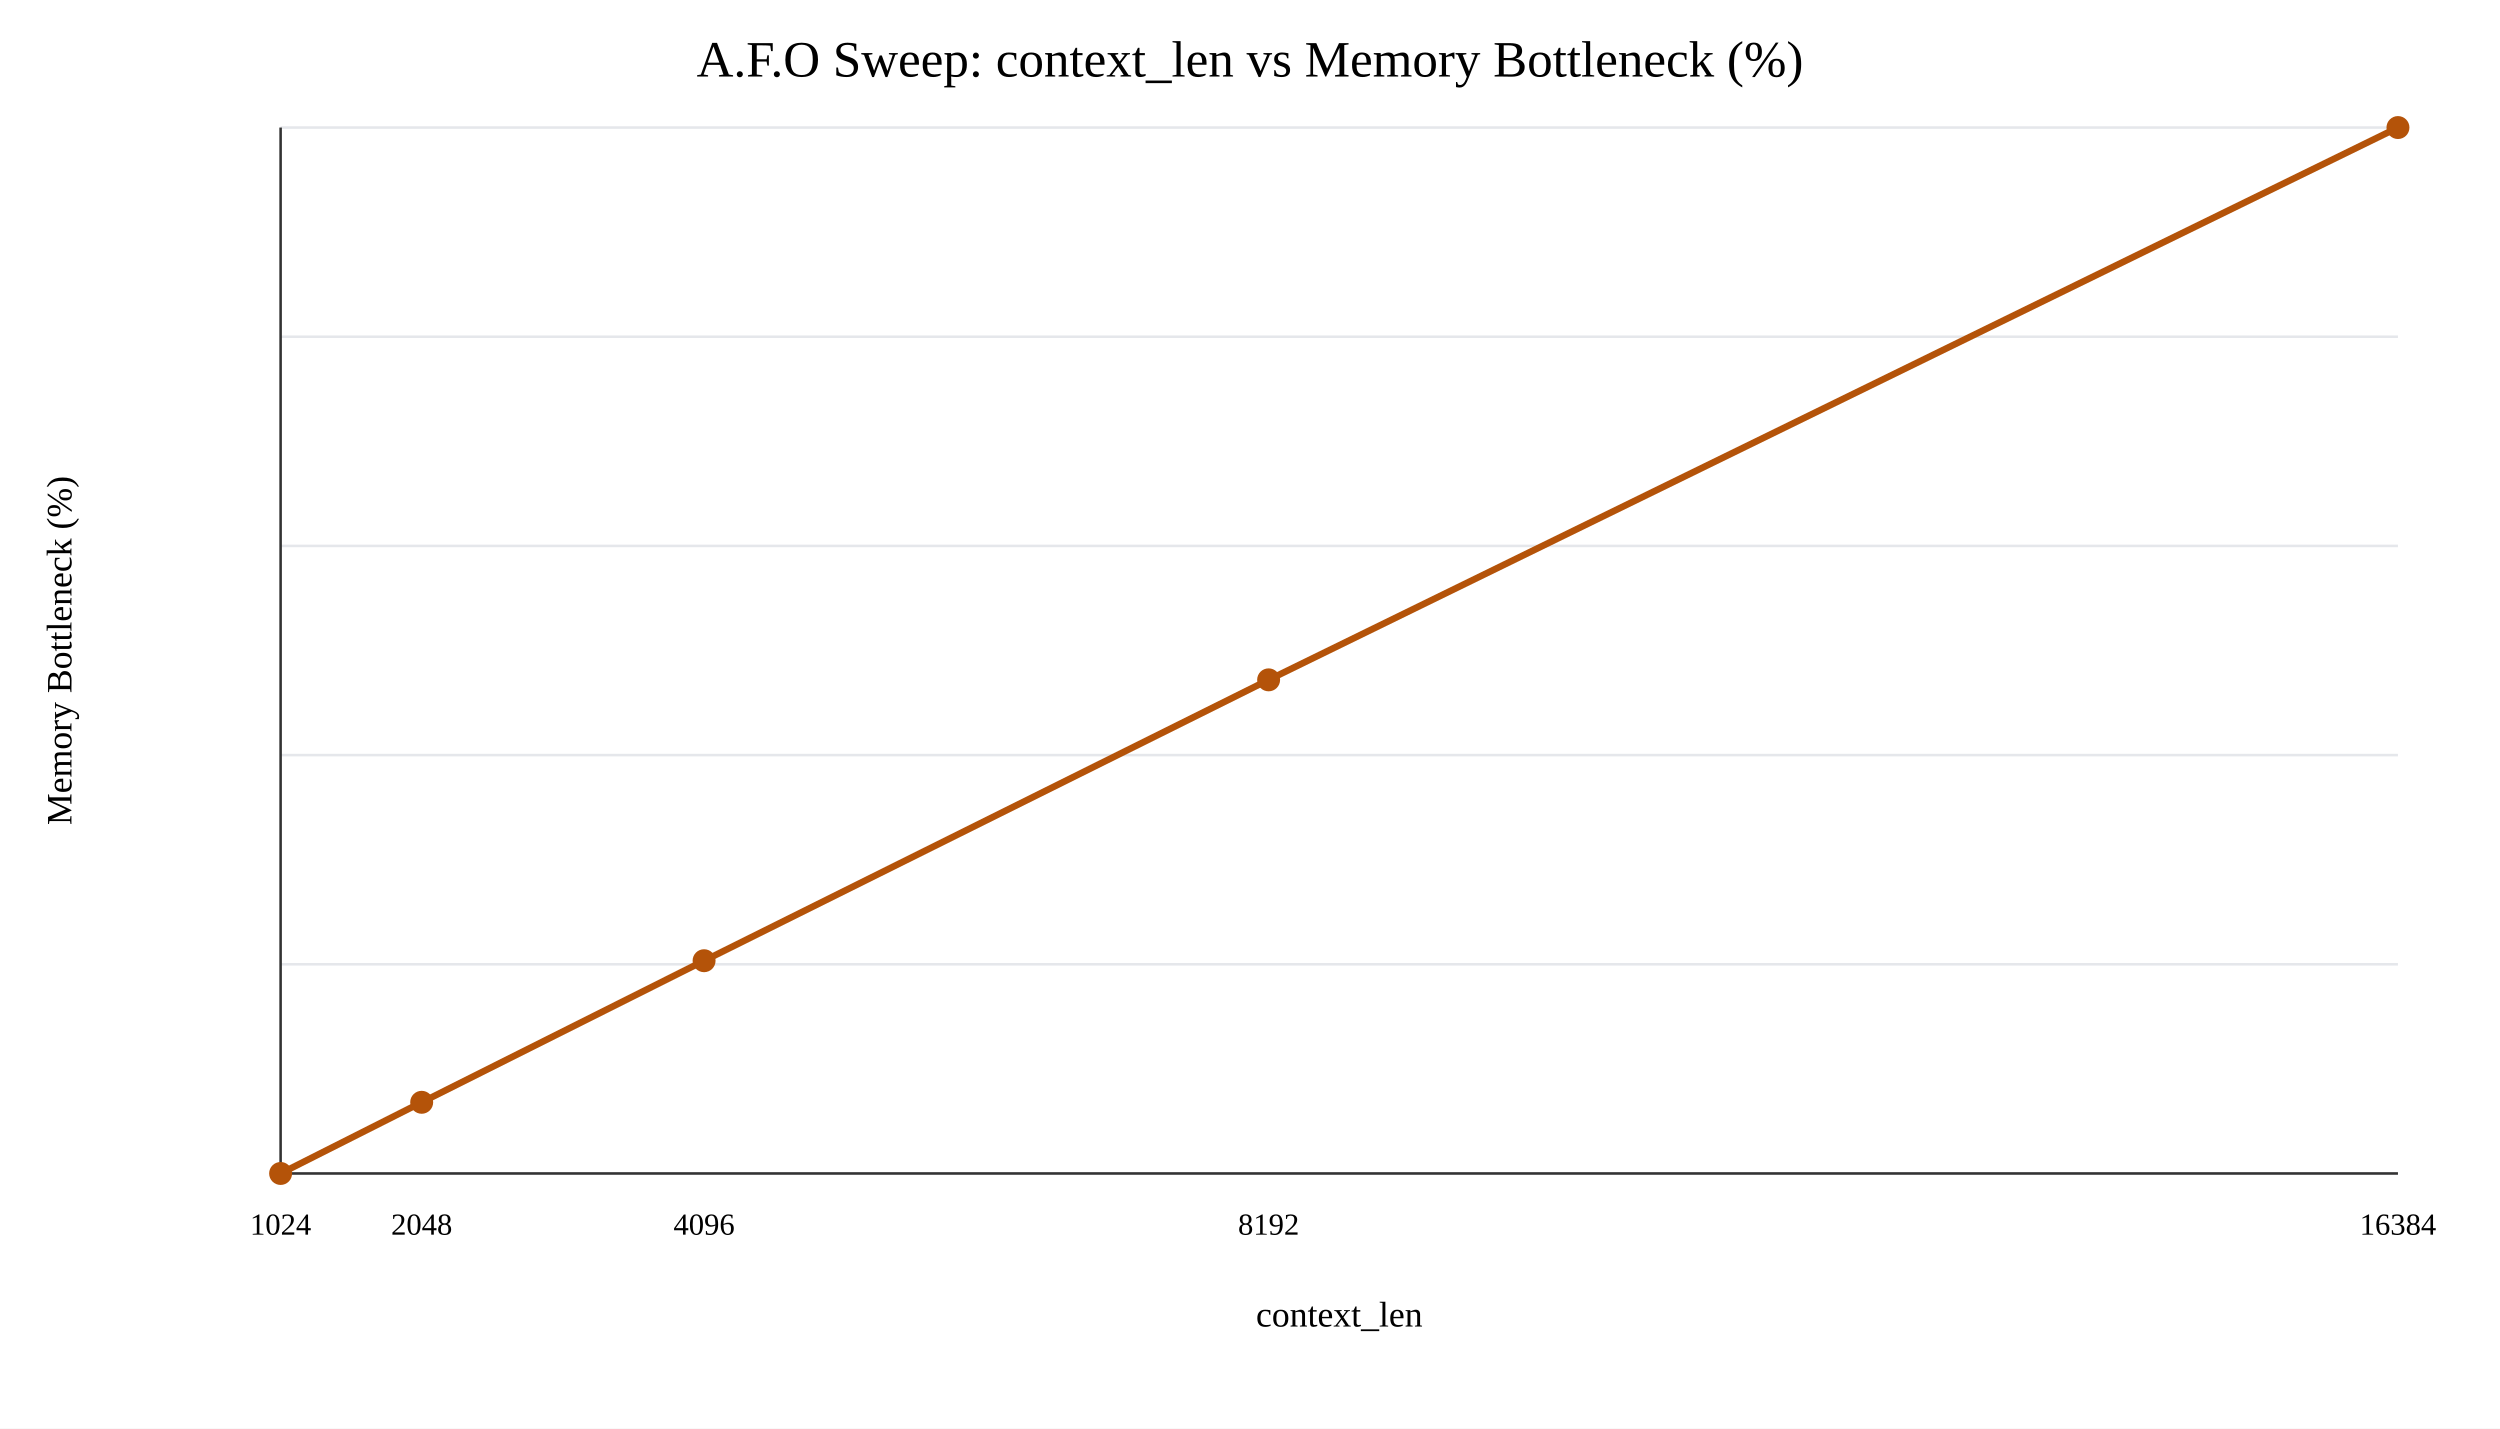
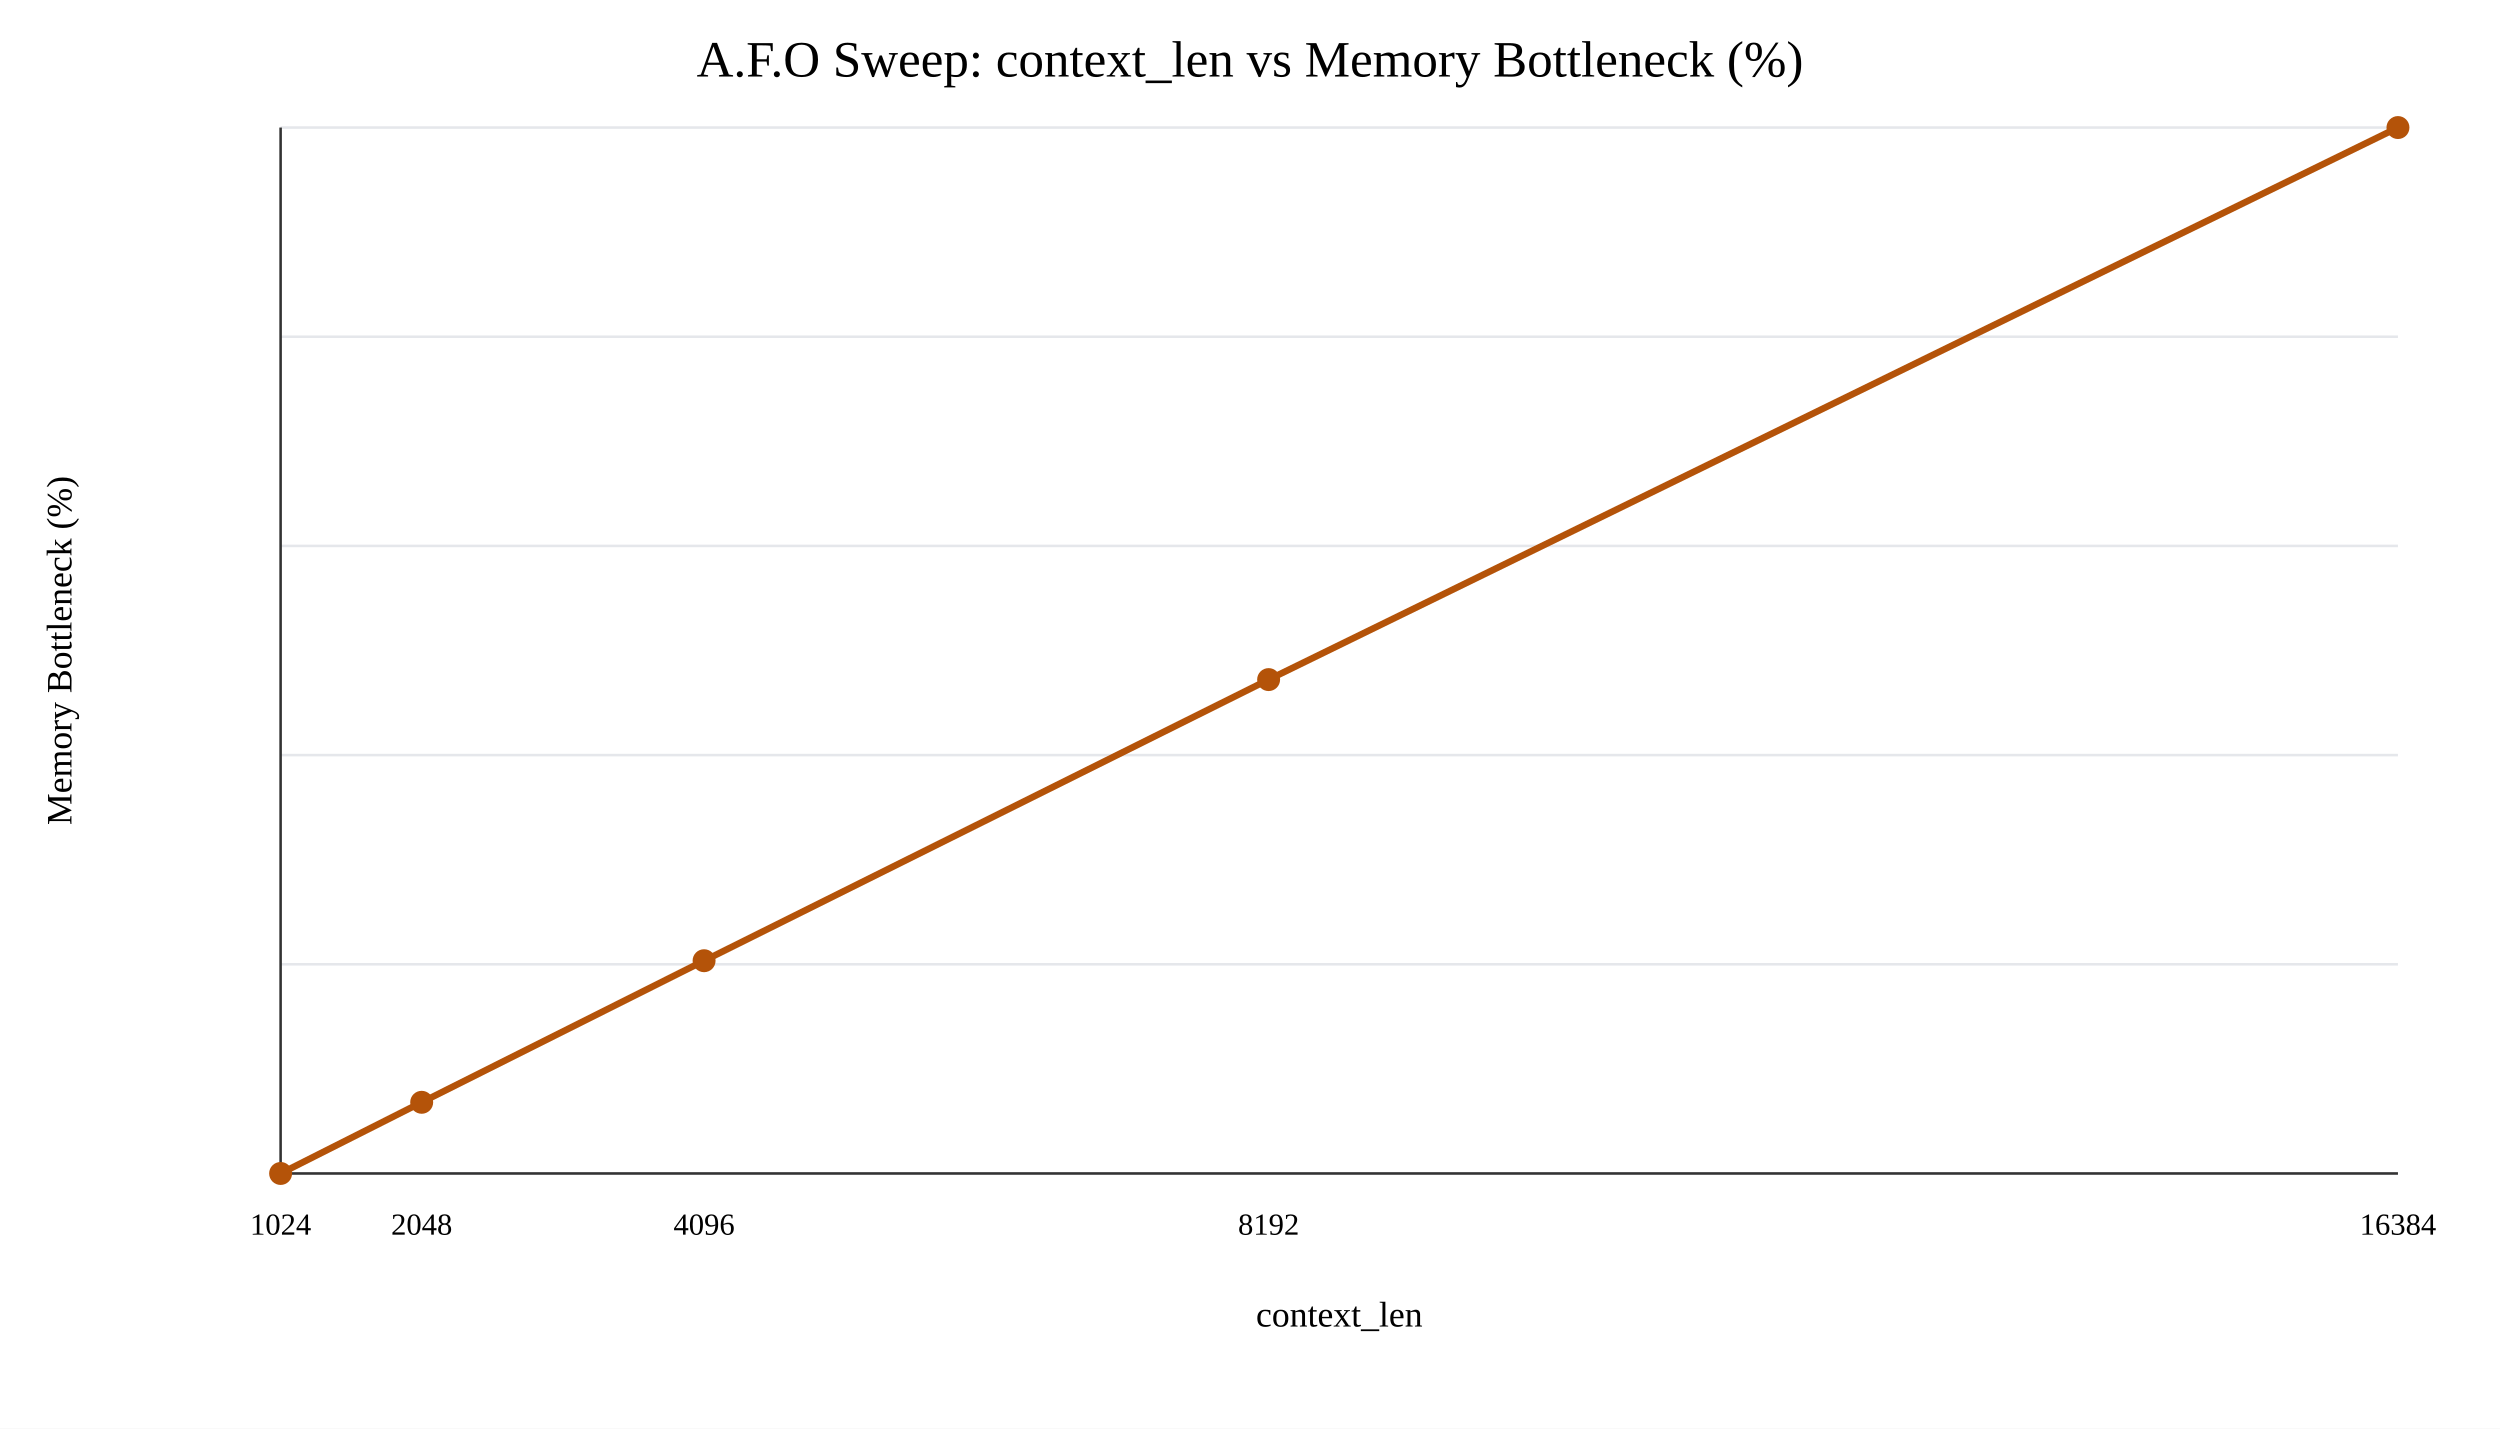
<svg xmlns="http://www.w3.org/2000/svg" width="980" height="560">
  <rect x="0" y="0" width="980" height="560" fill="#ffffff" />
  <text x="490.0" y="30" text-anchor="middle" font-size="20" font-family="Times New Roman">A.F.O Sweep: context_len vs Memory Bottleneck (%)</text>
  <line x1="110" y1="50.0" x2="940" y2="50.0" stroke="#e5e7eb" />
  <line x1="110" y1="132.0" x2="940" y2="132.0" stroke="#e5e7eb" />
  <line x1="110" y1="214.0" x2="940" y2="214.0" stroke="#e5e7eb" />
  <line x1="110" y1="296.0" x2="940" y2="296.0" stroke="#e5e7eb" />
  <line x1="110" y1="378.0" x2="940" y2="378.0" stroke="#e5e7eb" />
  <line x1="110" y1="460.0" x2="940" y2="460.0" stroke="#e5e7eb" />
  <line x1="110" y1="460" x2="940" y2="460" stroke="#333" />
  <line x1="110" y1="50" x2="110" y2="460" stroke="#333" />
-   <polyline fill="none" stroke="#b45309" stroke-width="2.6" points="110.0,460.0 165.3,432.1 276.0,376.6 497.3,266.5 940.0,50.0" />
+   <polyline fill="none" stroke="#b45309" stroke-width="2.6" points="110.0,460.0 165.3,432.1 276.0,376.6 497.3,266.4 940.0,50.0" />
  <circle cx="110.0" cy="460.0" r="4.5" fill="#b45309" />
  <circle cx="165.3" cy="432.1" r="4.5" fill="#b45309" />
  <circle cx="276.0" cy="376.6" r="4.5" fill="#b45309" />
-   <circle cx="497.3" cy="266.5" r="4.5" fill="#b45309" />
+   <circle cx="497.3" cy="266.4" r="4.5" fill="#b45309" />
  <circle cx="940.0" cy="50.0" r="4.5" fill="#b45309" />
  <text x="110.0" y="484.0" text-anchor="middle" font-size="12" font-family="Times New Roman">1024</text>
  <text x="165.3" y="484.0" text-anchor="middle" font-size="12" font-family="Times New Roman">2048</text>
  <text x="276.0" y="484.0" text-anchor="middle" font-size="12" font-family="Times New Roman">4096</text>
  <text x="497.3" y="484.0" text-anchor="middle" font-size="12" font-family="Times New Roman">8192</text>
  <text x="940.0" y="484.0" text-anchor="middle" font-size="12" font-family="Times New Roman">16384</text>
  <text x="525.0" y="520" text-anchor="middle" font-size="14" font-family="Times New Roman">context_len</text>
  <text x="28" y="255.0" transform="rotate(-90 28,255.0)" text-anchor="middle" font-size="14" font-family="Times New Roman">Memory Bottleneck (%)</text>
</svg>
